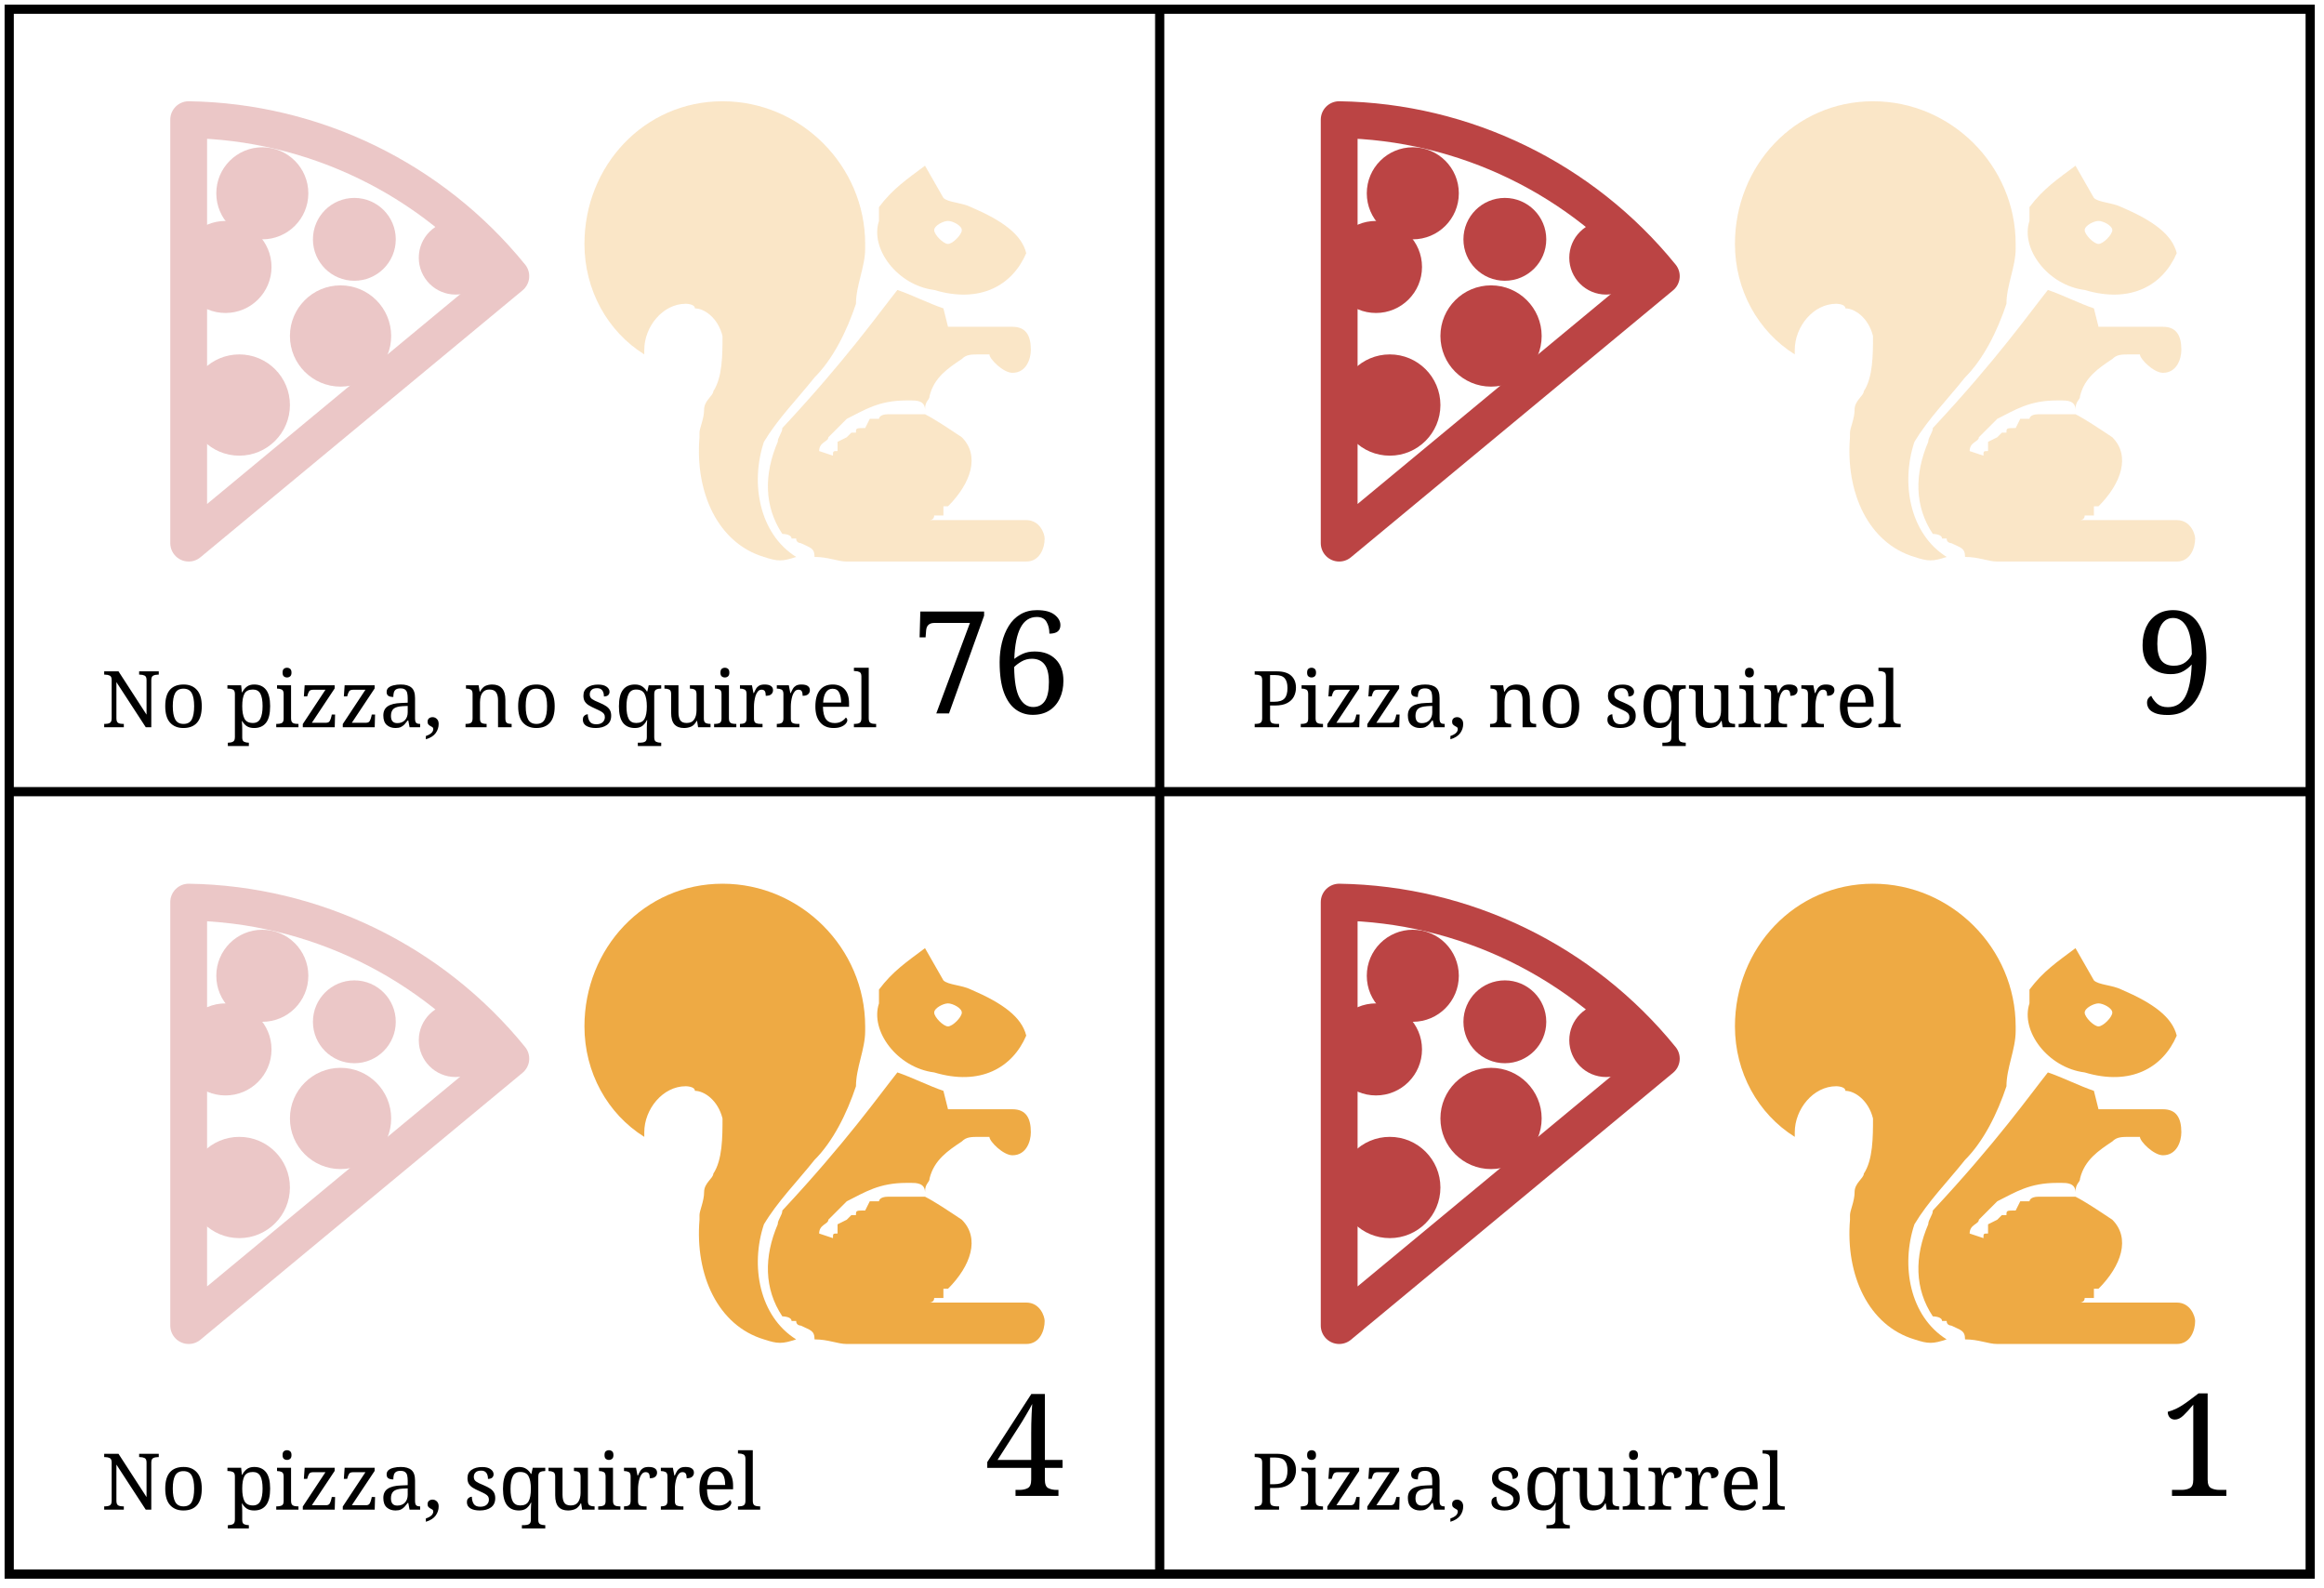
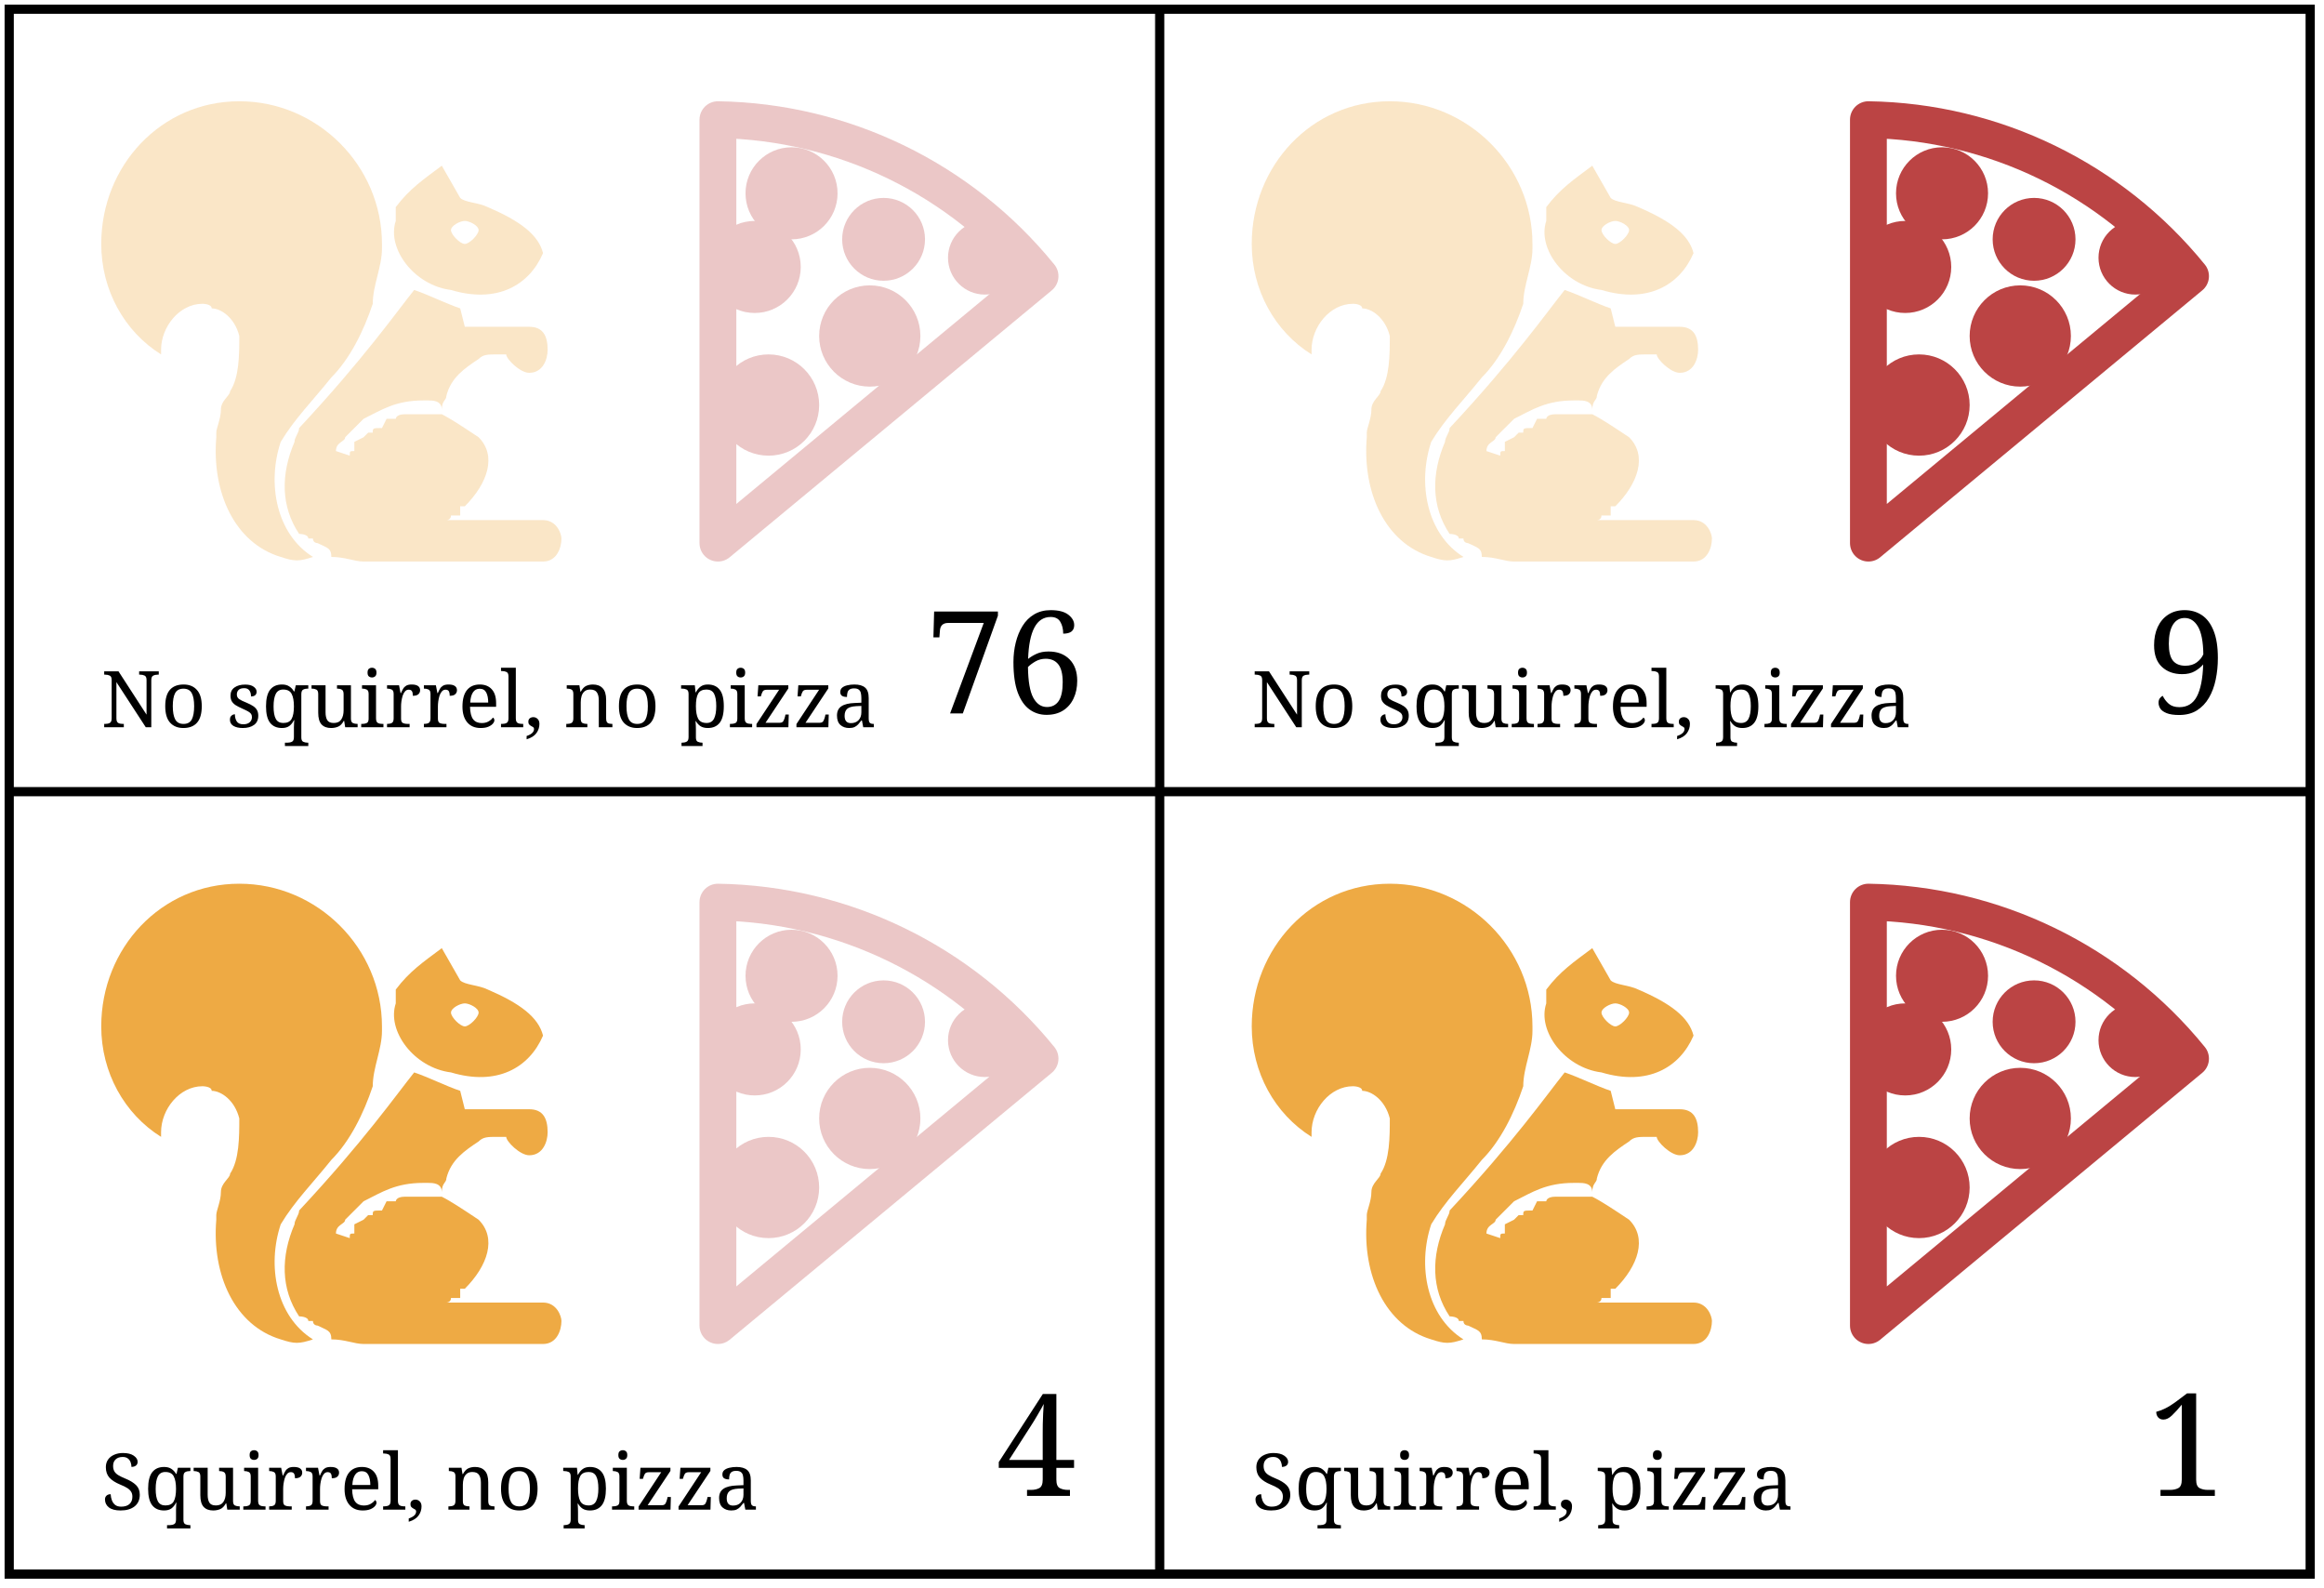
<svg xmlns="http://www.w3.org/2000/svg" xmlns:xlink="http://www.w3.org/1999/xlink" width="505" height="345" viewBox="-2 -2 505 345">
  <defs>
    <g id="squirrel">
      <path d="M 30 0 C 13 0 0 14 0 31 C 0 41 5 50 13 55 C 13 55 13 55 13 54 C 13 49 17 44 22 44 C 22 44 24 44 24 45 C 26 45 29 47 30 51 C 30 55 30 60 28 63 L 28 63 C 28 64 26 65 26 67 C 26 69 25 71 25 72 C 25 73 25 73 25 73 C 25 73 25 73 25 73 C 24 85 29 96 39 99 C 42 100 43 100 46 99 C 38 94 36 83 39 74 C 42 69 46 65 50 60 C 54 56 57 50 59 44 C 59 40 61 36 61 32 C 61 32 61 32 61 32 C 61 32 61 31 61 31 C 61 14 47 0 30 0 z" fill="#ea4" stroke="none" />
      <path d="M 74 14 C 70 17 67 19 64 23 C 64 23 64 23 64 23 C 64 24 64 24 64 26 C 62 32 68 40 76 41 C 86 44 93 40 96 33 C 95 29 91 26 84 23 C 82 22 79 22 78 21 L 74 14 z M 79 26 C 80 26 82 27 82 28 C 82 29 80 31 79 31 C 78 31 76 29 76 28 C 76 27 78 26 79 26 z" fill="#ea4" stroke="none" />
      <path d="M 68 41 C 68 41 68 41 68 41 L 68 41 L 68 41 C 64 46 57 56 43 71 C 43 72 42 73 42 74 C 39 81 39 88 43 94 C 43 94 45 94 45 95 C 45 95 45 95 45 95 C 46 95 46 95 46 95 C 46 95 46 95 46 95 C 46 96 47 96 47 96 C 49 97 50 97 50 99 C 53 99 55 100 57 100 L 57 100 L 96 100 C 96 100 96 100 96 100 C 99 100 100 97 100 95 C 100 94 99 91 96 91 L 96 91 L 79 91 L 78 91 L 75 91 C 75 91 75 91 75 91 C 75 91 76 91 76 90 C 76 90 78 90 78 90 C 78 90 78 90 78 90 C 78 88 78 88 78 88 C 79 88 79 88 79 88 C 79 88 79 88 79 88 C 84 83 86 77 82 73 C 79 71 76 69 74 68 C 72 68 72 68 71 68 C 71 68 71 68 70 68 C 70 68 70 68 70 68 C 70 68 68 68 68 68 C 68 68 68 68 68 68 C 68 68 68 68 68 68 C 67 68 67 68 67 68 C 67 68 67 68 67 68 C 67 68 66 68 66 68 C 66 68 66 68 66 68 C 64 68 64 69 64 69 C 63 69 63 69 62 69 C 62 69 62 69 62 69 C 61 71 61 71 61 71 C 59 71 59 71 59 72 C 59 72 59 72 59 72 C 58 72 58 72 58 72 C 58 72 58 72 58 72 C 57 73 57 73 57 73 C 57 73 57 73 57 73 C 57 73 57 73 57 73 C 55 74 55 74 55 74 C 55 74 55 74 55 74 C 55 74 55 76 55 76 C 54 76 54 76 54 77 C 54 77 54 77 54 77 L 51 76 C 51 74 53 74 53 73 C 54 72 55 71 57 69 C 61 67 64 65 70 65 C 70 65 71 65 71 65 C 72 65 74 65 74 67 C 74 65 75 65 75 64 C 76 60 79 58 82 56 C 82 56 82 56 82 56 C 83 55 84 55 86 55 L 88 55 C 88 56 91 59 93 59 C 96 59 97 56 97 54 C 97 51 96 49 93 49 L 93 49 L 79 49 L 78 45 C 75 44 71 42 68 41 z" fill="#ea4" stroke="none" />
    </g>
    <g id="pizza">
      <path d="M 4 96 L 74 38 A 92 92 0 0 0 4 4 Z" stroke="#b44" stroke-width="8" fill="none" stroke-linejoin="round" />
      <circle cx="20" cy="20" r="10" fill="#b44" />
      <circle cx="40" cy="30" r="9" fill="#b44" />
      <circle cx="15" cy="66" r="11" fill="#b44" />
      <circle cx="12" cy="36" r="10" fill="#b44" />
      <circle cx="37" cy="51" r="11" fill="#b44" />
      <circle cx="62" cy="34" r="8" fill="#b44" />
    </g>
  </defs>
  <g>
-     <g x="0" y="0" width="500" height="340">
+     <g>
      <path d="M 250 0 L 250 340" width="500" height="340" stroke-width="2" stroke="black" />
      <path d="M 0 170 L 500 170" width="500" height="340" stroke-width="2" stroke="black" />
      <rect x="0" y="0" width="500" height="340" stroke-width="2" stroke="black" fill="none" />
    </g>
-     <use x="35" y="20" opacity="0.3" xlink:href="#pizza" />
-     <use x="125" y="20" opacity="0.3" xlink:href="#squirrel" />
-     <text x="20" y="156" font-family="Georgia" font-size="17">No pizza, no squirrel</text>
-     <text x="196" y="153" font-family="Georgia" font-size="31">76</text>
-     <use x="35" y="190" opacity="0.3" xlink:href="#pizza" />
-     <use x="125" y="190" xlink:href="#squirrel" />
-     <text x="20" y="326" font-family="Georgia" font-size="17">No pizza, squirrel</text>
-     <text x="212" y="323" font-family="Georgia" font-size="31">4</text>
-     <use x="285" y="20" xlink:href="#pizza" />
-     <use x="375" y="20" opacity="0.3" xlink:href="#squirrel" />
-     <text x="270" y="156" font-family="Georgia" font-size="17">Pizza, no squirrel</text>
-     <text x="462" y="153" font-family="Georgia" font-size="31">9</text>
-     <use x="285" y="190" xlink:href="#pizza" />
-     <use x="375" y="190" xlink:href="#squirrel" />
-     <text x="270" y="326" font-family="Georgia" font-size="17">Pizza, squirrel</text>
-     <text x="467" y="323" font-family="Georgia" font-size="31">1</text>
+     <use x="150" y="20" opacity="0.3" xlink:href="#pizza" />
+     <use x="20" y="20" opacity="0.3" xlink:href="#squirrel" />
+     <text x="20" y="156" font-family="Georgia" font-size="17">No squirrel, no pizza</text>
+     <text x="199" y="153" font-family="Georgia" font-size="31">76</text>
+     <use x="150" y="190" opacity="0.3" xlink:href="#pizza" />
+     <use x="20" y="190" xlink:href="#squirrel" />
+     <text x="20" y="326" font-family="Georgia" font-size="17">Squirrel, no pizza</text>
+     <text x="214.5" y="323" font-family="Georgia" font-size="31">4</text>
+     <use x="400" y="20" xlink:href="#pizza" />
+     <use x="270" y="20" opacity="0.3" xlink:href="#squirrel" />
+     <text x="270" y="156" font-family="Georgia" font-size="17">No squirrel, pizza</text>
+     <text x="464.5" y="153" font-family="Georgia" font-size="31">9</text>
+     <use x="400" y="190" xlink:href="#pizza" />
+     <use x="270" y="190" xlink:href="#squirrel" />
+     <text x="270" y="326" font-family="Georgia" font-size="17">Squirrel, pizza</text>
+     <text x="464.5" y="323" font-family="Georgia" font-size="31">1</text>
  </g>
</svg>
